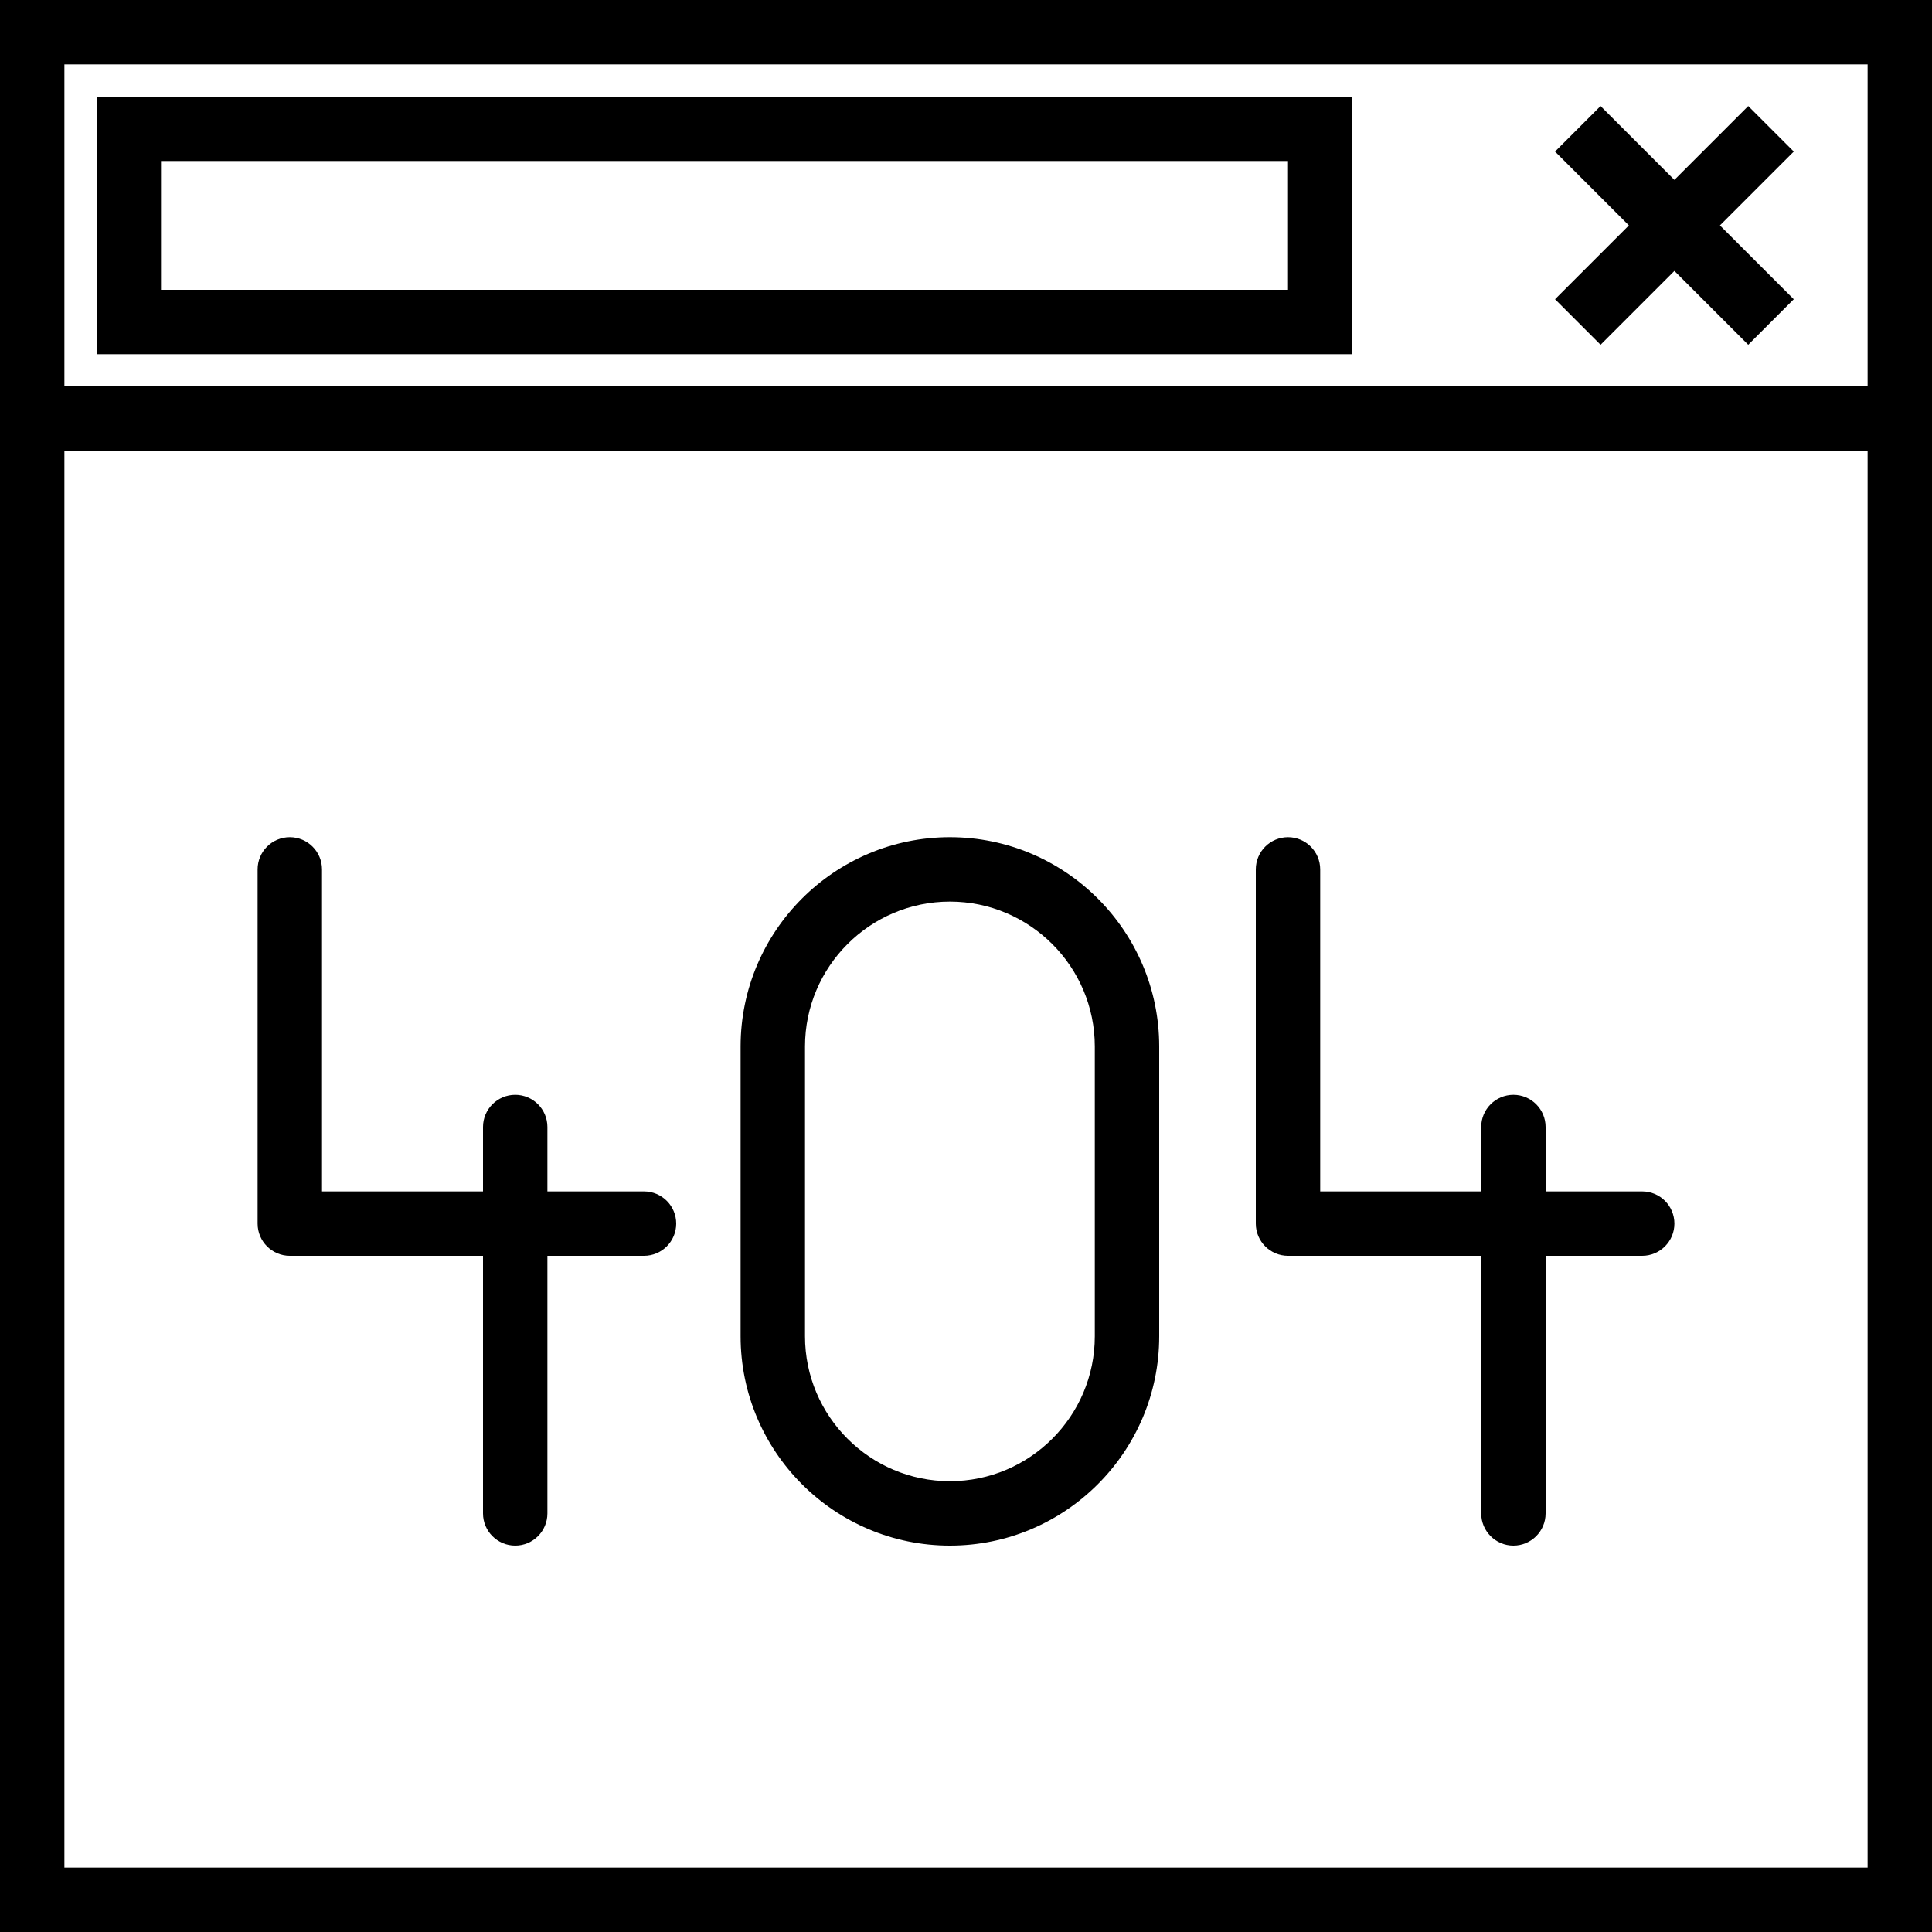
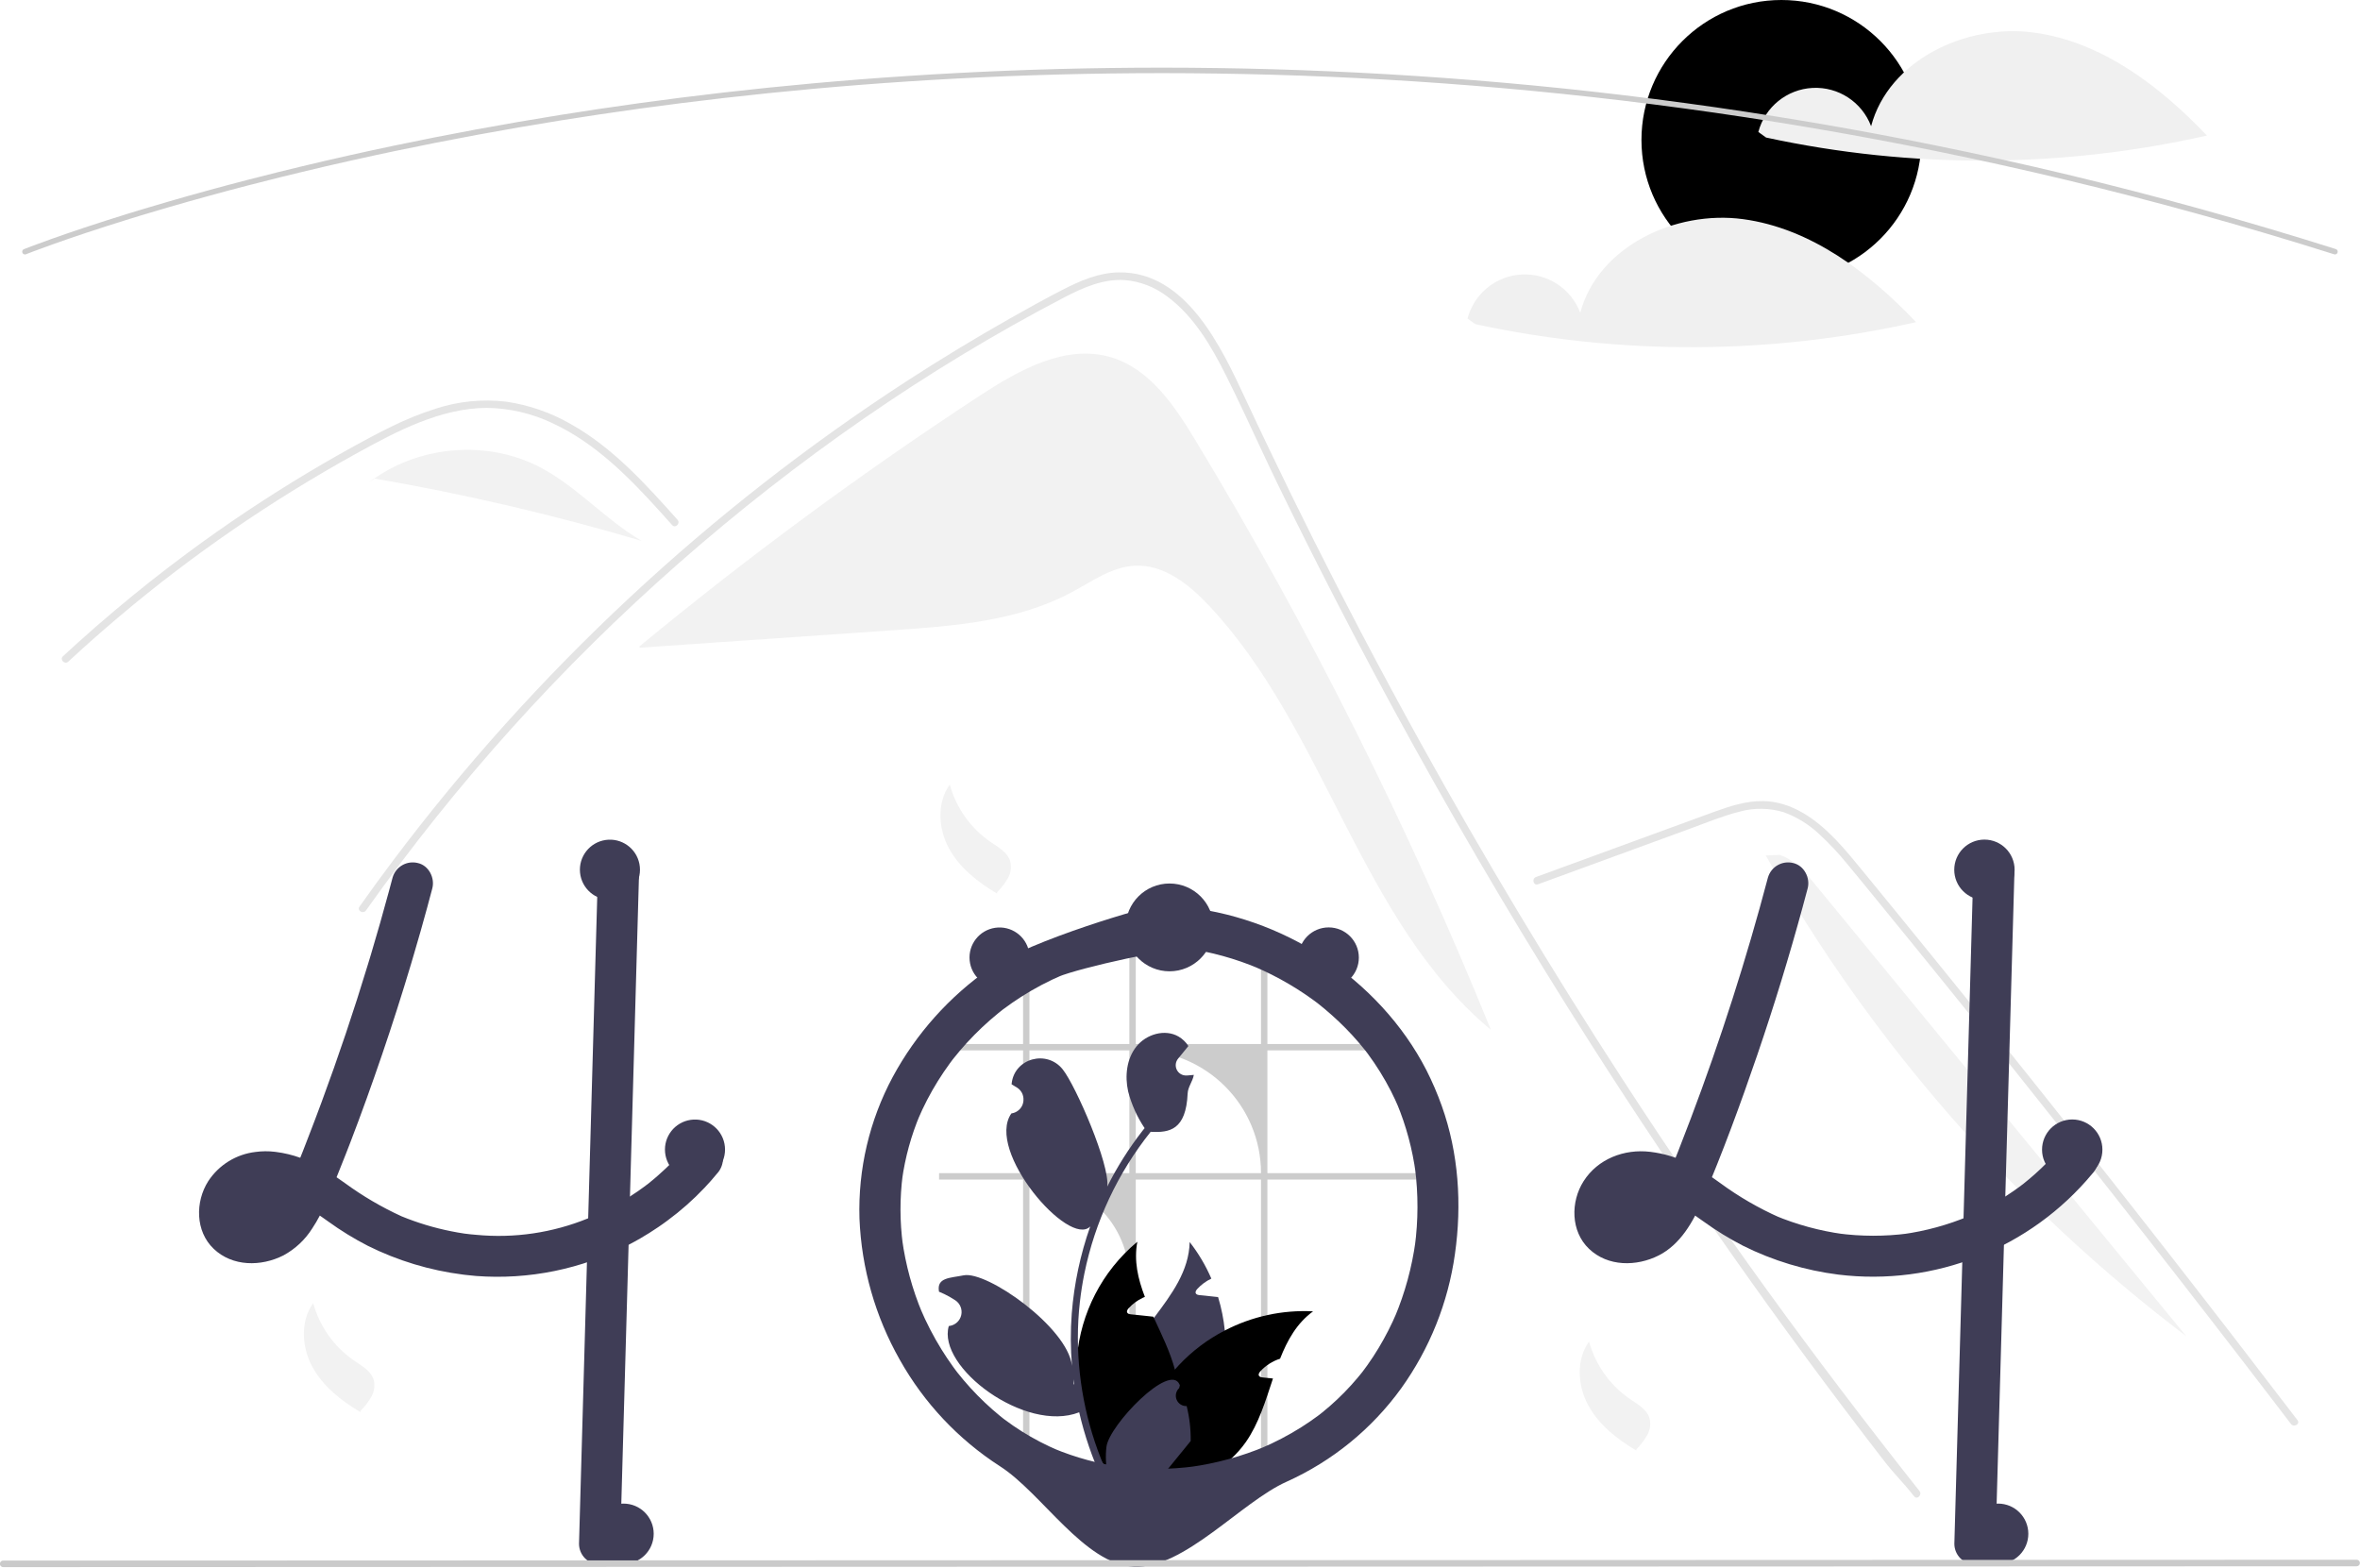
- <svg xmlns="http://www.w3.org/2000/svg" fill="#000000" height="800px" width="800px" version="1.1" id="Capa_1" viewBox="0 0 60 60" xml:space="preserve">
-   <g id="SVGRepo_bgCarrier" stroke-width="0" />
-   <g id="SVGRepo_tracerCarrier" stroke-linecap="round" stroke-linejoin="round" />
-   <g id="SVGRepo_iconCarrier">
-     <g>
-       <path d="M9,39h6v8c0,0.552,0.448,1,1,1s1-0.448,1-1v-8h3c0.552,0,1-0.448,1-1s-0.448-1-1-1h-3v-2c0-0.552-0.448-1-1-1s-1,0.448-1,1 v2h-5V27c0-0.552-0.448-1-1-1s-1,0.448-1,1v11C8,38.552,8.448,39,9,39z" />
-       <path d="M40,39h6v8c0,0.552,0.448,1,1,1s1-0.448,1-1v-8h3c0.552,0,1-0.448,1-1s-0.448-1-1-1h-3v-2c0-0.552-0.448-1-1-1 s-1,0.448-1,1v2h-5V27c0-0.552-0.448-1-1-1s-1,0.448-1,1v11C39,38.552,39.448,39,40,39z" />
-       <path d="M29.5,48c3.584,0,6.5-2.916,6.5-6.5v-9c0-3.584-2.916-6.5-6.5-6.5S23,28.916,23,32.5v9C23,45.084,25.916,48,29.5,48z M25,32.5c0-2.481,2.019-4.5,4.5-4.5s4.5,2.019,4.5,4.5v9c0,2.481-2.019,4.5-4.5,4.5S25,43.981,25,41.5V32.5z" />
-       <path d="M0,0v14v46h60V14V0H0z M2,2h56v10H2V2z M58,58H2V14h56V58z" />
-       <polygon points="54.293,3.293 52,5.586 49.707,3.293 48.293,4.707 50.586,7 48.293,9.293 49.707,10.707 52,8.414 54.293,10.707 55.707,9.293 53.414,7 55.707,4.707 " />
-       <path d="M3,11h39V3H3V11z M5,5h35v4H5V5z" />
-     </g>
-   </g>
+ <svg xmlns="http://www.w3.org/2000/svg" data-name="Layer 1" width="860.131" height="571.148" viewBox="0 0 860.131 571.148">
+   <path d="M605.67,324.953c-7.669-12.684-16.757-26.228-30.99-30.37-16.482-4.796-33.413,4.732-47.775,14.135a1392.157,1392.157,0,0,0-123.893,91.283l.043.492q46.226-3.188,92.451-6.376c22.265-1.535,45.296-3.283,64.972-13.816,7.467-3.997,14.745-9.336,23.206-9.708,10.512-.462,19.677,6.879,26.88,14.549,42.607,45.371,54.937,114.754,102.738,154.616A1516.995,1516.995,0,0,0,605.67,324.953Z" transform="translate(-169.9343 -164.426)" fill="#f2f2f2" />
+   <path d="M867.571,709.781c-4.712-5.95-6.637-7.343-11.285-13.348q-56.764-73.416-106.708-151.792-33.924-53.23-64.483-108.504-14.549-26.278-28.3-52.969-10.67-20.695-20.865-41.638c-1.944-3.988-3.832-7.994-5.711-12.009-4.428-9.442-8.773-18.93-13.439-28.244-5.317-10.616-11.789-21.745-21.553-28.877a29.405,29.405,0,0,0-15.319-5.895c-7.948-.513-15.282,2.769-22.176,6.353-50.439,26.301-97.659,59.276-140.37,96.798A730.778,730.778,0,0,0,303.322,496.247c-1.008,1.439-3.392.064-2.374-1.384q6.009-8.498,12.257-16.813A734.817,734.817,0,0,1,500.805,303.064q18.248-11.826,37.183-22.542c6.362-3.603,12.752-7.16,19.251-10.497,6.371-3.273,13.137-6.215,20.416-6.325,24.77-.385,37.595,27.667,46.405,46.542q4.153,8.911,8.406,17.766,16.075,33.621,33.387,66.628,10.685,20.379,21.837,40.52,34.707,62.718,73.779,122.897c34.506,53.143,68.737,100.089,108.046,149.785C870.596,709.213,868.662,711.175,867.571,709.781Z" transform="translate(-169.9343 -164.426)" fill="#e4e4e4" />
+   <path d="M414.916,355.804c-1.439-1.604-2.869-3.209-4.318-4.813-11.422-12.633-23.679-25.118-39.364-32.361a57.11,57.11,0,0,0-23.927-5.546c-8.562.028-16.932,2.273-24.843,5.418-3.74,1.494-7.398,3.19-11.001,4.996-4.116,2.072-8.159,4.281-12.183,6.509q-11.331,6.27-22.368,13.091-21.961,13.572-42.546,29.216-10.671,8.113-20.902,16.758-9.516,8.031-18.646,16.492c-1.302,1.201-3.245-.743-1.944-1.943,1.604-1.494,3.227-2.979,4.85-4.446q6.875-6.215,13.971-12.193,12.939-10.918,26.549-20.993,21.163-15.676,43.783-29.225,11.304-6.765,22.918-12.963c2.338-1.247,4.703-2.466,7.096-3.621a113.116,113.116,0,0,1,16.868-6.866,60.006,60.006,0,0,1,25.476-2.503,66.327,66.327,0,0,1,23.505,8.131c15.401,8.608,27.346,21.919,38.97,34.909C418.033,355.171,416.099,357.124,414.916,355.804Z" transform="translate(-169.9343 -164.426)" fill="#e4e4e4" />
+   <path d="M730.477,486.711l36.905-13.498,18.323-6.702c5.968-2.183,11.921-4.667,18.09-6.23a28.539,28.539,0,0,1,16.374.209,37.738,37.738,0,0,1,12.771,7.917,103.64,103.64,0,0,1,10.475,11.186c3.989,4.794,7.92,9.639,11.868,14.467q24.441,29.891,48.563,60.041,24.121,30.15,47.92,60.556,23.857,30.48,47.385,61.216,2.882,3.765,5.76,7.534c1.06,1.388,3.449.02,2.375-1.388Q983.582,650.974,959.549,620.184q-24.092-30.864-48.516-61.466-24.424-30.601-49.179-60.937-6.167-7.558-12.354-15.099c-3.48-4.241-6.92-8.527-10.736-12.474-7.005-7.245-15.758-13.648-26.234-13.822-6.16-.102-12.121,1.852-17.844,3.923-6.17,2.232-12.325,4.506-18.486,6.759l-37.163,13.592-9.291,3.398c-1.649.603-.937,3.262.731,2.652Z" transform="translate(-169.9343 -164.426)" fill="#e4e4e4" />
+   <path d="M366.377,334.526c-18.754-9.639-42.771-7.751-60.005,4.291a855.847,855.847,0,0,1,97.371,22.726C390.46,353.759,380.07,341.563,366.377,334.526Z" transform="translate(-169.9343 -164.426)" fill="#f2f2f2" />
+   <path d="M306.188,338.784l-3.61,2.935c1.221-1.027,2.491-1.99,3.795-2.901C306.311,338.807,306.249,338.795,306.188,338.784Z" transform="translate(-169.9343 -164.426)" fill="#f2f2f2" />
+   <path d="M831.549,486.846c-3.633-4.422-7.56-9.052-12.994-10.848l-5.073.2A575.436,575.436,0,0,0,966.749,651.418Q899.149,569.132,831.549,486.846Z" transform="translate(-169.9343 -164.426)" fill="#f2f2f2" />
+   <path d="M516.084,450.367A37.481,37.481,0,0,0,531.015,471.325c2.82,1.92,6.157,3.762,7.122,7.035a8.379,8.379,0,0,1-.874,6.15,24.884,24.884,0,0,1-3.861,5.041l-.137.512c-6.998-4.147-13.656-9.393-17.522-16.551s-4.406-16.539.341-23.145" transform="translate(-169.9343 -164.426)" fill="#f2f2f2" />
+   <path d="M749.084,653.367A37.481,37.481,0,0,0,764.015,674.325c2.82,1.92,6.157,3.762,7.122,7.035a8.379,8.379,0,0,1-.874,6.15,24.884,24.884,0,0,1-3.861,5.041l-.137.512c-6.998-4.147-13.656-9.393-17.522-16.551s-4.406-16.539.341-23.145" transform="translate(-169.9343 -164.426)" fill="#f2f2f2" />
+   <path d="M284.084,639.367A37.481,37.481,0,0,0,299.015,660.325c2.82,1.92,6.157,3.762,7.122,7.035a8.379,8.379,0,0,1-.874,6.15,24.884,24.884,0,0,1-3.861,5.041l-.137.512c-6.998-4.147-13.656-9.393-17.522-16.551s-4.406-16.539.341-23.145" transform="translate(-169.9343 -164.426)" fill="#f2f2f2" />
+   <circle cx="649.249" cy="51" r="51" fill="#000000" />
+   <path d="M911.219,176.296c-24.717-3.341-52.935,10.019-59.341,34.124a21.597,21.597,0,0,0-41.094,2.109l2.83,2.027a372.275,372.275,0,0,0,160.659-.726C957.079,195.76,935.935,179.637,911.219,176.296Z" transform="translate(-169.9343 -164.426)" fill="#f0f0f0" />
+   <path d="M805.219,244.296c-24.717-3.341-52.935,10.019-59.341,34.124a21.597,21.597,0,0,0-41.094,2.109l2.83,2.027a372.275,372.275,0,0,0,160.659-.726C851.079,263.76,829.935,247.637,805.219,244.296Z" transform="translate(-169.9343 -164.426)" fill="#f0f0f0" />
+   <path d="M1020.946,257.154a.982.982,0,0,1-.302-.047C756.237,173.489,523.199,184.424,374.264,208.321c-20.269,3.251-40.591,7.006-60.404,11.161-5.058,1.06-10.306,2.195-15.597,3.378-6.319,1.407-12.554,2.856-18.532,4.306q-3.873.917-7.595,1.849c-3.758.928-7.572,1.895-11.66,2.957-4.568,1.178-9.209,2.413-13.797,3.672a.442.442,0,0,1-.051.015l0.0.001c-5.183,1.415-10.338,2.871-15.323,4.325-2.698.779-5.304,1.548-7.799,2.307-.279.077-.526.151-.776.228l-.536.163c-.311.095-.617.188-.924.275l-.02.006 0.0.001-.812.252c-.968.293-1.912.579-2.841.864-24.545,7.566-38.038,12.949-38.171,13.002a1,1,0,1,1-.744-1.856c.134-.053,13.693-5.463,38.328-13.058.932-.286,1.879-.572,2.85-.866l.754-.234c.026-.01.052-.018.078-.025.305-.087.61-.18.919-.273l.537-.163c.268-.081.531-.161.801-.235,2.479-.754,5.093-1.524,7.798-2.307,4.987-1.455,10.147-2.911,15.334-4.328.016-.006.033-.01.049-.015v-.001c4.604-1.263,9.263-2.503,13.845-3.685,4.094-1.063,7.915-2.032,11.68-2.962q3.738-.93,7.609-1.853c5.985-1.451,12.233-2.902,18.563-4.312,5.299-1.184,10.556-2.322,15.622-3.383,19.843-4.162,40.198-7.923,60.497-11.179C523.096,182.415,756.467,171.463,1021.246,255.201a1.0 1,0,0,1-.301,1.953Z" transform="translate(-169.9343 -164.426)" fill="#ccc" />
+   <path d="M432.923,584.266a6.729,6.729,0,0,0-1.7-2.67,6.43,6.43,0,0,0-.92-.71c-2.61-1.74-6.51-2.13-8.99,0a5.81,5.81,0,0,0-.69.71q-1.11,1.365-2.28,2.67c-1.28,1.46-2.59,2.87-3.96,4.24-.39.38-.78.77-1.18,1.15-.23.23-.46.45-.69.67-.88.84-1.78,1.65-2.69,2.45-.48.43-.96.85-1.45,1.26-.73.61-1.46,1.22-2.2,1.81-.07.05-.14.1-.21.16-.02.01-.03.03-.05.04-.01,0-.02,0-.03.02a.179.179,0,0,0-.07.05c-.22.15-.37.25-.48.34.04-.02.08-.05.12-.07-.18.14-.37.28-.55.42-1.75,1.29-3.54,2.53-5.37,3.69a99.21,99.21,0,0,1-14.22,7.55c-.33.13-.67.27-1.01.4a85.97,85.97,0,0,1-40.85,6.02q-2.13-.165-4.26-.45c-1.64-.24-3.27-.53-4.89-.86a97.932,97.932,0,0,1-18.02-5.44,118.652,118.652,0,0,1-20.66-12.12c-1-.71-2.01-1.42-3.02-2.11,1.15-2.82,2.28-5.64,3.38-8.48.55-1.37,1.08-2.74,1.6-4.12,4.09-10.63,7.93-21.36,11.61-32.13q5.58-16.365,10.53-32.92.51-1.68.99-3.36,2.595-8.745,4.98-17.53c.15-.57.31-1.13.45-1.7q.69-2.52,1.35-5.04c1-3.79-1.26-8.32-5.24-9.23a7.634,7.634,0,0,0-9.22,5.24c-.43,1.62-.86,3.23-1.3,4.85q-3.165,11.745-6.66,23.41-.51,1.68-1.02,3.36-7.71,25.41-16.93,50.31-1.11,3.015-2.25,6.01c-.37.98-.74,1.96-1.12,2.94-.73,1.93-1.48,3.86-2.23,5.79-.43,1.13-.87,2.26-1.31,3.38-.29.71-.57,1.42-.85,2.12a41.809,41.809,0,0,0-8.81-2.12l-.48-.06a27.397,27.397,0,0,0-7.01.06,23.914,23.914,0,0,0-17.24,10.66c-4.77,7.51-4.71,18.25,1.98,24.63,6.89,6.57,17.32,6.52,25.43,2.41a28.351,28.351,0,0,0,10.52-9.86,50.569,50.569,0,0,0,2.74-4.65c.21.14.42.28.63.43.8.56,1.6,1.13,2.39,1.69a111.738,111.738,0,0,0,14.51,8.91,108.359,108.359,0,0,0,34.62,10.47c.27.03.53.07.8.1,1.33.17,2.67.3,4.01.41a103.782,103.782,0,0,0,55.58-11.36q2.175-1.125,4.31-2.36,3.315-1.92,6.48-4.08c1.15-.78,2.27-1.57,3.38-2.4a101.042,101.042,0,0,0,13.51-11.95q2.355-2.475,4.51-5.11a8.061,8.061,0,0,0,2.2-5.3A7.564,7.564,0,0,0,432.923,584.266Zm-165.59,23.82c.21-.15.42-.31.62-.47C267.893,607.766,267.603,607.936,267.333,608.086Zm3.21-3.23c-.23.26-.44.52-.67.78a23.366,23.366,0,0,1-2.25,2.2c-.11.1-.23.2-.35.29a.01.01,0,0,0-.01.01,3.804,3.804,0,0,0-.42.22q-.645.39-1.32.72a17.005,17.005,0,0,1-2.71.75,16.799,16.799,0,0,1-2.13.02h-.02a14.823,14.823,0,0,1-1.45-.4c-.24-.12-.47-.26-.7-.4-.09-.08-.17-.16-.22-.21a2.44,2.44,0,0,1-.27-.29.01.01,0,0,0-.01-.01c-.11-.2-.23-.4-.34-.6a.031.031,0,0,1-.01-.02c-.08-.25-.15-.51-.21-.77a12.511,12.511,0,0,1,.01-1.37,13.467,13.467,0,0,1,.54-1.88,11.068,11.068,0,0,1,.69-1.26c.02-.04.12-.2.23-.38.01-.01.01-.01.01-.02.15-.17.3-.35.46-.51.27-.3.56-.56.85-.83a18.022,18.022,0,0,1,1.75-1.01,19.481,19.481,0,0,1,2.93-.79,24.989,24.989,0,0,1,4.41.04,30.301,30.301,0,0,1,4.1,1.01,36.945,36.945,0,0,1-2.77,4.54C270.623,604.746,270.583,604.806,270.543,604.856Zm-11.12-3.29a2.18,2.18,0,0,1-.31.39A1.409,1.409,0,0,1,259.423,601.566Z" transform="translate(-169.9343 -164.426)" fill="#3f3d56" />
+   <path d="M402.863,482.136q-.135,4.71-.27,9.42-.285,10.455-.59,20.92-.315,11.775-.66,23.54-.165,6.075-.34,12.15-.465,16.365-.92,32.72c-.03,1.13-.07,2.25-.1,3.38q-.225,8.115-.45,16.23-.255,8.805-.5,17.61-.18,6.6-.37,13.21-1.35,47.895-2.7,95.79a7.648,7.648,0,0,1-7.5,7.5,7.561,7.561,0,0,1-7.5-7.5q.75-26.94,1.52-53.88.675-24.36,1.37-48.72.225-8.025.45-16.06.345-12.09.68-24.18c.03-1.13.07-2.25.1-3.38.02-.99.05-1.97.08-2.96q.66-23.475,1.32-46.96.27-9.24.52-18.49.3-10.545.6-21.08c.09-3.09.17-6.17.26-9.26a7.648,7.648,0,0,1,7.5-7.5A7.561,7.561,0,0,1,402.863,482.136Z" transform="translate(-169.9343 -164.426)" fill="#3f3d56" />
+   <path d="M814.291,484.217a893.238,893.238,0,0,1-28.161,87.941c-3.007,7.946-6.083,15.877-9.371,23.712l.756-1.792a54.583,54.583,0,0,1-5.59,10.612q-.229.321-.467.636,1.166-1.49.443-.589c-.254.301-.505.602-.768.895a23.664,23.664,0,0,1-2.249,2.203q-.301.258-.612.504l.938-.729c-.109.257-.873.597-1.111.743a18.254,18.254,0,0,1-2.405,1.219l1.792-.756a19.086,19.086,0,0,1-4.231,1.161l1.994-.268a17.021,17.021,0,0,1-4.298.046l1.994.268a14.002,14.002,0,0,1-3.405-.917l1.792.756a12.012,12.012,0,0,1-1.679-.896c-.271-.177-1.105-.809-.015.025,1.133.866.146.074-.088-.156-.194-.192-.37-.4-.56-.595-.882-.905.996,1.557.397.499a18.182,18.182,0,0,1-.878-1.637l.756,1.792a11.925,11.925,0,0,1-.728-2.651l.268,1.994a13.651,13.651,0,0,1-.003-3.405l-.268,1.994a15.964,15.964,0,0,1,.995-3.68l-.756,1.792a16.729,16.729,0,0,1,1.178-2.298,6.729,6.729,0,0,1,.729-1.071c.049.016-1.269,1.513-.569.757.183-.198.354-.406.539-.602.296-.314.614-.601.926-.898,1.045-.994-1.462.966-.257.179a19.049,19.049,0,0,1,2.749-1.499l-1.792.756a20.311,20.311,0,0,1,4.995-1.34l-1.994.268a25.628,25.628,0,0,1,6.461.076l-1.994-.268a33.211,33.211,0,0,1,7.892,2.22l-1.792-.756c5.39,2.314,10.163,5.749,14.928,9.118a111.95,111.95,0,0,0,14.506,8.906,108.388,108.388,0,0,0,34.622,10.474,103.933,103.933,0,0,0,92.586-36.752,8.078,8.078,0,0,0,2.197-5.303,7.632,7.632,0,0,0-2.197-5.303c-2.752-2.526-7.949-3.239-10.607,0a95.636,95.636,0,0,1-8.107,8.727q-2.017,1.914-4.142,3.71-1.214,1.026-2.461,2.011c-.393.311-1.619,1.138.263-.197-.431.306-.845.64-1.271.955a99.269,99.269,0,0,1-20.332,11.565l1.792-.756a96.836,96.836,0,0,1-24.171,6.622l1.994-.268a97.643,97.643,0,0,1-25.754-.038l1.994.268a99.8,99.8,0,0,1-24.857-6.77l1.792.756a116.025,116.025,0,0,1-21.736-12.591,86.877,86.877,0,0,0-11.113-6.994,42.824,42.824,0,0,0-14.438-4.389c-9.439-1.111-19.057,2.566-24.246,10.72-4.776,7.505-4.714,18.244,1.974,24.625,6.888,6.572,17.318,6.517,25.436,2.406,7.817-3.959,12.513-12.185,15.815-19.942,7.431-17.455,14.01-35.314,20.14-53.263q9.097-26.637,16.499-53.813.917-3.366,1.807-6.739c1.001-3.789-1.261-8.32-5.238-9.226a7.633,7.633,0,0,0-9.226,5.238Z" transform="translate(-169.9343 -164.426)" fill="#3f3d56" />
+   <path d="M889.124,482.136l-2.7,95.793-2.685,95.294-1.518,53.884a7.565,7.565,0,0,0,7.5,7.5,7.649,7.649,0,0,0,7.5-7.5l2.7-95.793,2.685-95.294,1.518-53.884a7.565,7.565,0,0,0-7.5-7.5,7.649,7.649,0,0,0-7.5,7.5Z" transform="translate(-169.9343 -164.426)" fill="#3f3d56" />
+   <path d="M629.526,700.361h2.329V594.319h54.329v-2.323H631.855V547.252H673.81q-.923-1.173-1.899-2.317H631.855V515.382c-.77-.328-1.547-.645-2.329-.944V544.935h-45.652V507.07c-.782.036-1.553.09-2.329.155v37.71h-36.42V516.684c-.782.346-1.553.711-2.317,1.093V544.935h-30.616v2.317h30.616v44.744h-30.616v2.323h30.616V700.361h2.317V594.319a36.413,36.413,0,0,1,36.42,36.42v69.622h2.329V594.319h45.652Zm-84.401-108.365V547.252h36.42v44.744Zm38.749,0V547.252h.914a44.741,44.741,0,0,1,44.738,44.744Z" transform="translate(-169.9343 -164.426)" opacity="0.2" />
+   <path d="M615.303,668.566a63.059,63.059,0,0,1-20.05,33.7c-.74.64-1.48,1.26-2.25,1.87q-2.805.255-5.57.52c-1.53.14-3.04.29-4.54.43l-.27.03-.19-1.64-.76-6.64a37.623,37.623,0,0,1-3.3-32.44c2.64-7.12,7.42-13.41,12.12-19.65,6.49-8.62,12.8-17.14,13.03-27.65a60.544,60.544,0,0,1,7.9,13.33,16.432,16.432,0,0,0-5.12,3.77c-.41.45-.82,1.08-.54,1.62.24.46.84.57,1.36.63,1.25.13,2.51.26,3.76.39,1,.11,2,.21,3,.32a63.99,63.99,0,0,1,2.45,12.18A61.189,61.189,0,0,1,615.303,668.566Z" transform="translate(-169.9343 -164.426)" fill="#3f3d56" />
+   <path d="M648.503,642.356c-5.9,4.29-9.35,10.46-12.03,17.26a16.628,16.628,0,0,0-7.17,4.58c-.41.45-.82,1.08-.54,1.62.24.46.84.57,1.36.63,1.25.13,2.51.26,3.76.39-2.68,8.04-5.14,16.36-9.88,23.15a36.989,36.989,0,0,1-12.03,10.91,38.492,38.492,0,0,1-4.02,1.99q-7.62.585-14.95,1.25-2.805.255-5.57.52c-1.53.14-3.04.29-4.54.43q-.015-.825,0-1.65a63.304,63.304,0,0,1,15.25-39.86c.45-.52.91-1.03,1.38-1.54a61.792,61.792,0,0,1,16.81-12.7A62.654,62.654,0,0,1,648.503,642.356Z" transform="translate(-169.9343 -164.426)" fill="#000000" />
+   <path d="M589.163,699.526l-1.15,3.4-.58,1.73c-1.53.14-3.04.29-4.54.43l-.27.03c-1.66.17-3.31.34-4.96.51-.43-.5-.86-1.01-1.28-1.53a62.03,62.03,0,0,1,8.07-87.11c-1.32,6.91.22,13.53,2.75,20.1-.27.11-.53.22-.78.34a16.432,16.432,0,0,0-5.12,3.77c-.41.45-.82,1.08-.54,1.62.24.46.84.57,1.36.63,1.25.13,2.51.26,3.76.39,1,.11,2,.21,3,.32q.705.075,1.41.15c.07.15.13.29.2.44,2.85,6.18,5.92,12.39,7.65,18.83a43.666,43.666,0,0,1,1.02,4.91A37.604,37.604,0,0,1,589.163,699.526Z" transform="translate(-169.9343 -164.426)" fill="#000000" />
+   <path d="M689.821,554.487c-8.609-16.792-21.946-30.921-37.632-41.304a114.237,114.237,0,0,0-52.563-18.38q-3.69-.335-7.399-.393c-2.921-.044-46.866,12.632-61.587,22.982a114.295,114.295,0,0,0-35.333,39.527,102.5,102.5,0,0,0-12.126,51.633,113.564,113.564,0,0,0,14.703,51.476,110.475,110.475,0,0,0,36.444,38.746C549.667,708.561,565.074,734.51,583.183,735.426c18.246.923,39.054-23.555,55.695-30.987a104.425,104.425,0,0,0,41.726-34.005,110.25,110.25,0,0,0,19.599-48.948c2.574-18.083,1.374-36.733-4.801-54.016a111.86,111.86,0,0,0-5.58-12.983c-1.78-3.505-6.996-4.796-10.261-2.691a7.68,7.68,0,0,0-2.691,10.261q1.568,3.088,2.915,6.278l-.756-1.792a101.151,101.151,0,0,1,6.876,25.538l-.268-1.994a109.229,109.229,0,0,1-.066,28.683l.268-1.994a109.734,109.734,0,0,1-7.555,27.674l.756-1.792a104.212,104.212,0,0,1-6.672,13.098q-1.923,3.186-4.081,6.222c-.632.888-1.283,1.761-1.939,2.631-.856,1.136,1.167-1.483.282-.369-.151.19-.3.38-.452.569q-.681.852-1.382,1.688a93.613,93.613,0,0,1-10.176,10.384q-1.366,1.192-2.778,2.331c-.469.378-.932.773-1.421,1.125.019-.013,1.58-1.199.656-.511-.29.216-.579.436-.87.652q-2.91,2.156-5.974,4.092a103.485,103.485,0,0,1-14.756,7.713l1.792-.756a109.215,109.215,0,0,1-27.597,7.552l1.994-.268a108.154,108.154,0,0,1-28.589.051l1.994.268a99.835,99.835,0,0,1-25.095-6.784l1.792.756a93.643,93.643,0,0,1-13.416-6.991q-3.174-2-6.184-4.247c-.286-.214-.57-.43-.855-.645-.915-.691.658.51.67.518a19.169,19.169,0,0,1-1.535-1.225q-1.454-1.184-2.861-2.422a101.989,101.989,0,0,1-10.493-10.709q-1.213-1.434-2.374-2.911c-.335-.426-.947-1.29.404.529-.178-.239-.362-.474-.542-.712q-.647-.858-1.276-1.728-2.203-3.048-4.188-6.246a109.29,109.29,0,0,1-7.805-15.108l.756,1.792a106.588,106.588,0,0,1-7.34-26.837l.268,1.994a97.866,97.866,0,0,1-.048-25.636l-.268,1.994A94.673,94.673,0,0,1,505.276,570.55l-.756,1.792a101.557,101.557,0,0,1,7.195-13.856q2.066-3.323,4.378-6.485.525-.718,1.062-1.428c.324-.428,1.215-1.493-.305.388.149-.184.293-.374.439-.56q1.269-1.608,2.6-3.165A107.402,107.402,0,0,1,530.772,536.215q1.474-1.292,2.995-2.529.691-.562,1.391-1.113c.187-.147.376-.291.562-.439-1.997,1.59-.555.433-.102.093q3.134-2.348,6.435-4.461a103.644,103.644,0,0,1,15.387-8.108l-1.792.756c7.76-3.258,42.141-10.949,48.394-10.11l-1.994-.268A106.225,106.225,0,0,1,628.768,517.419l-1.792-.756a110.313,110.313,0,0,1,12.6,6.329q3.043,1.784,5.967,3.763,1.384.937,2.738,1.915.677.489,1.346.989c.248.185.494.373.741.558,1.039.779-1.431-1.128-.342-.267a110.843,110.843,0,0,1,10.368,9.253q2.401,2.445,4.637,5.045,1.147,1.334,2.246,2.708c.364.455,1.605,2.101.084.085.372.493.747.982,1.114,1.479a97.977,97.977,0,0,1,8.392,13.538c1.793,3.498,6.987,4.802,10.261,2.691A7.677,7.677,0,0,0,689.821,554.487Z" transform="translate(-169.9343 -164.426)" fill="#3f3d56" />
+   <path d="M602.431,676.882a3.78,3.78,0,0,1-2.739-6.551c.095-.379.164-.651.259-1.03q-.051-.124-.103-.247c-3.48-8.298-25.685,14.833-26.645,22.632a30.029,30.029,0,0,0,.527,10.328A120.392,120.392,0,0,1,562.778,652.01a116.202,116.202,0,0,1,.721-12.963q.597-5.293,1.657-10.511a121.787,121.787,0,0,1,24.151-51.616c6.874.384,12.898-.663,13.48-13.985.103-2.37,1.861-4.422,2.248-6.756-.656.086-1.323.14-1.979.183-.204.011-.42.021-.624.032l-.077.003a3.745,3.745,0,0,1-3.076-6.101q.425-.523.851-1.046c.43-.538.871-1.065,1.302-1.603a1.865,1.865,0,0,0,.14-.161c.495-.613.99-1.216,1.485-1.829a10.829,10.829,0,0,0-3.55-3.432c-4.959-2.905-11.801-.893-15.384,3.593-3.593,4.486-4.271,10.779-3.023,16.384a43.398,43.398,0,0,0,6.003,13.383c-.269.344-.549.678-.818,1.022a122.574,122.574,0,0,0-12.794,20.268c1.016-7.939-11.412-36.608-16.218-42.681-5.773-7.294-17.611-4.111-18.628,5.136q-.015.134-.029.268,1.071.604,2.096,1.282a5.127,5.127,0,0,1-2.067,9.33l-.105.016c-9.556,13.644,21.077,49.155,28.745,41.181a125.11,125.11,0,0,0-6.734,31.693,118.664,118.664,0,0,0,.086,19.16l-.032-.226C558.902,648.154,529.674,627.514,521.139,629.233c-4.917.99-9.76.765-9.013,5.725q.018.119.036.237a34.442,34.442,0,0,1,3.862,1.861q1.071.604,2.096,1.282a5.127,5.127,0,0,1-2.067,9.33l-.105.016c-.075.011-.14.022-.215.032-4.35,14.966,27.907,39.12,47.518,31.435h.011a125.075,125.075,0,0,0,8.402,24.528H601.679c.108-.334.204-.678.301-1.011a34.102,34.102,0,0,1-8.305-.495c2.227-2.733,4.454-5.487,6.681-8.219a1.861,1.861,0,0,0,.14-.161c1.13-1.398,2.27-2.786,3.399-4.185l.001-.002a49.952,49.952,0,0,0-1.464-12.725Zm-34.371-67.613.016-.021-.016.043Zm-6.648,59.932-.258-.581c.011-.42.011-.839,0-1.269,0-.118-.021-.237-.021-.355.097.742.183,1.485.29,2.227Z" transform="translate(-169.9343 -164.426)" fill="#3f3d56" />
+   <circle cx="95.249" cy="439" r="11" fill="#3f3d56" />
+   <circle cx="227.249" cy="559" r="11" fill="#3f3d56" />
+   <circle cx="728.249" cy="559" r="11" fill="#3f3d56" />
+   <circle cx="755.249" cy="419" r="11" fill="#3f3d56" />
+   <circle cx="723.249" cy="317" r="11" fill="#3f3d56" />
+   <path d="M434.183,583.426a10.949,10.949,0,1,1-.21-2.16A10.992,10.992,0,0,1,434.183,583.426Z" transform="translate(-169.9343 -164.426)" fill="#3f3d56" />
+   <circle cx="484.249" cy="349" r="11" fill="#3f3d56" />
+   <path d="M545.183,513.426a10.949,10.949,0,1,1-.21-2.16A10.992,10.992,0,0,1,545.183,513.426Z" transform="translate(-169.9343 -164.426)" fill="#3f3d56" />
+   <path d="M403.183,481.426a10.949,10.949,0,1,1-.21-2.16A10.992,10.992,0,0,1,403.183,481.426Z" transform="translate(-169.9343 -164.426)" fill="#3f3d56" />
+   <circle cx="599.249" cy="443" r="11" fill="#3f3d56" />
+   <circle cx="426.249" cy="338" r="16" fill="#3f3d56" />
+   <path d="M1028.875,735.267l-857.75.307a1.191,1.191,0,1,1,0-2.381l857.75-.307a1.191,1.191,0,0,1,0,2.381Z" transform="translate(-169.9343 -164.426)" fill="#cacaca" />
</svg>
